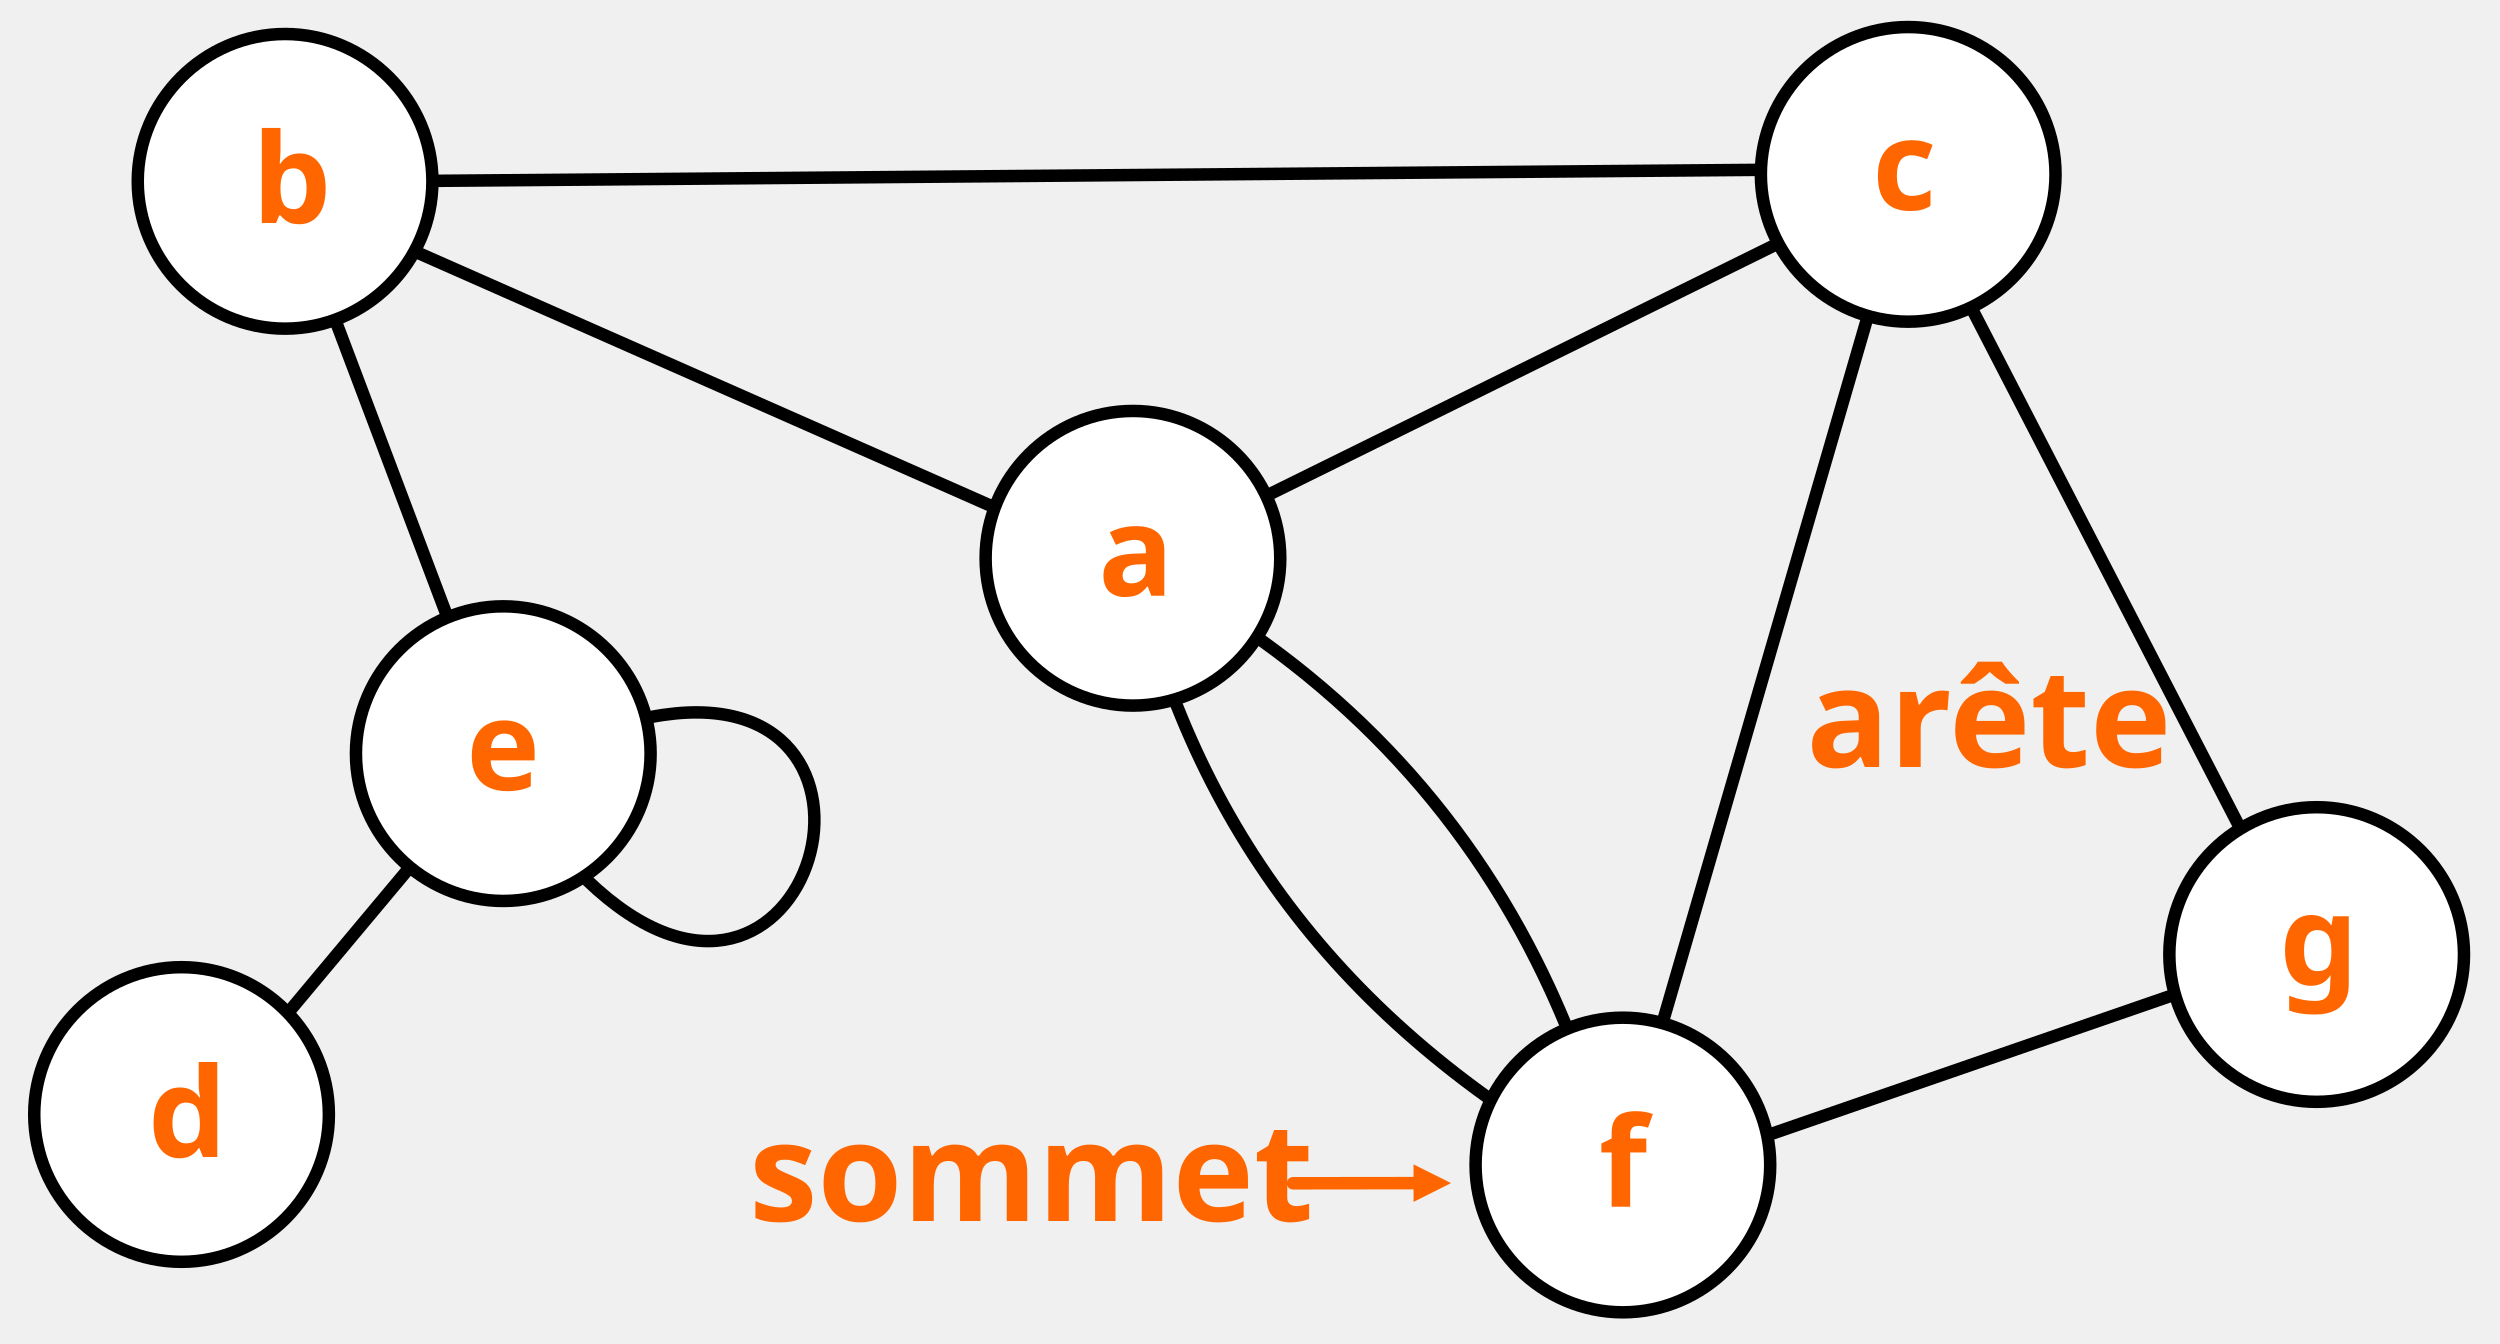
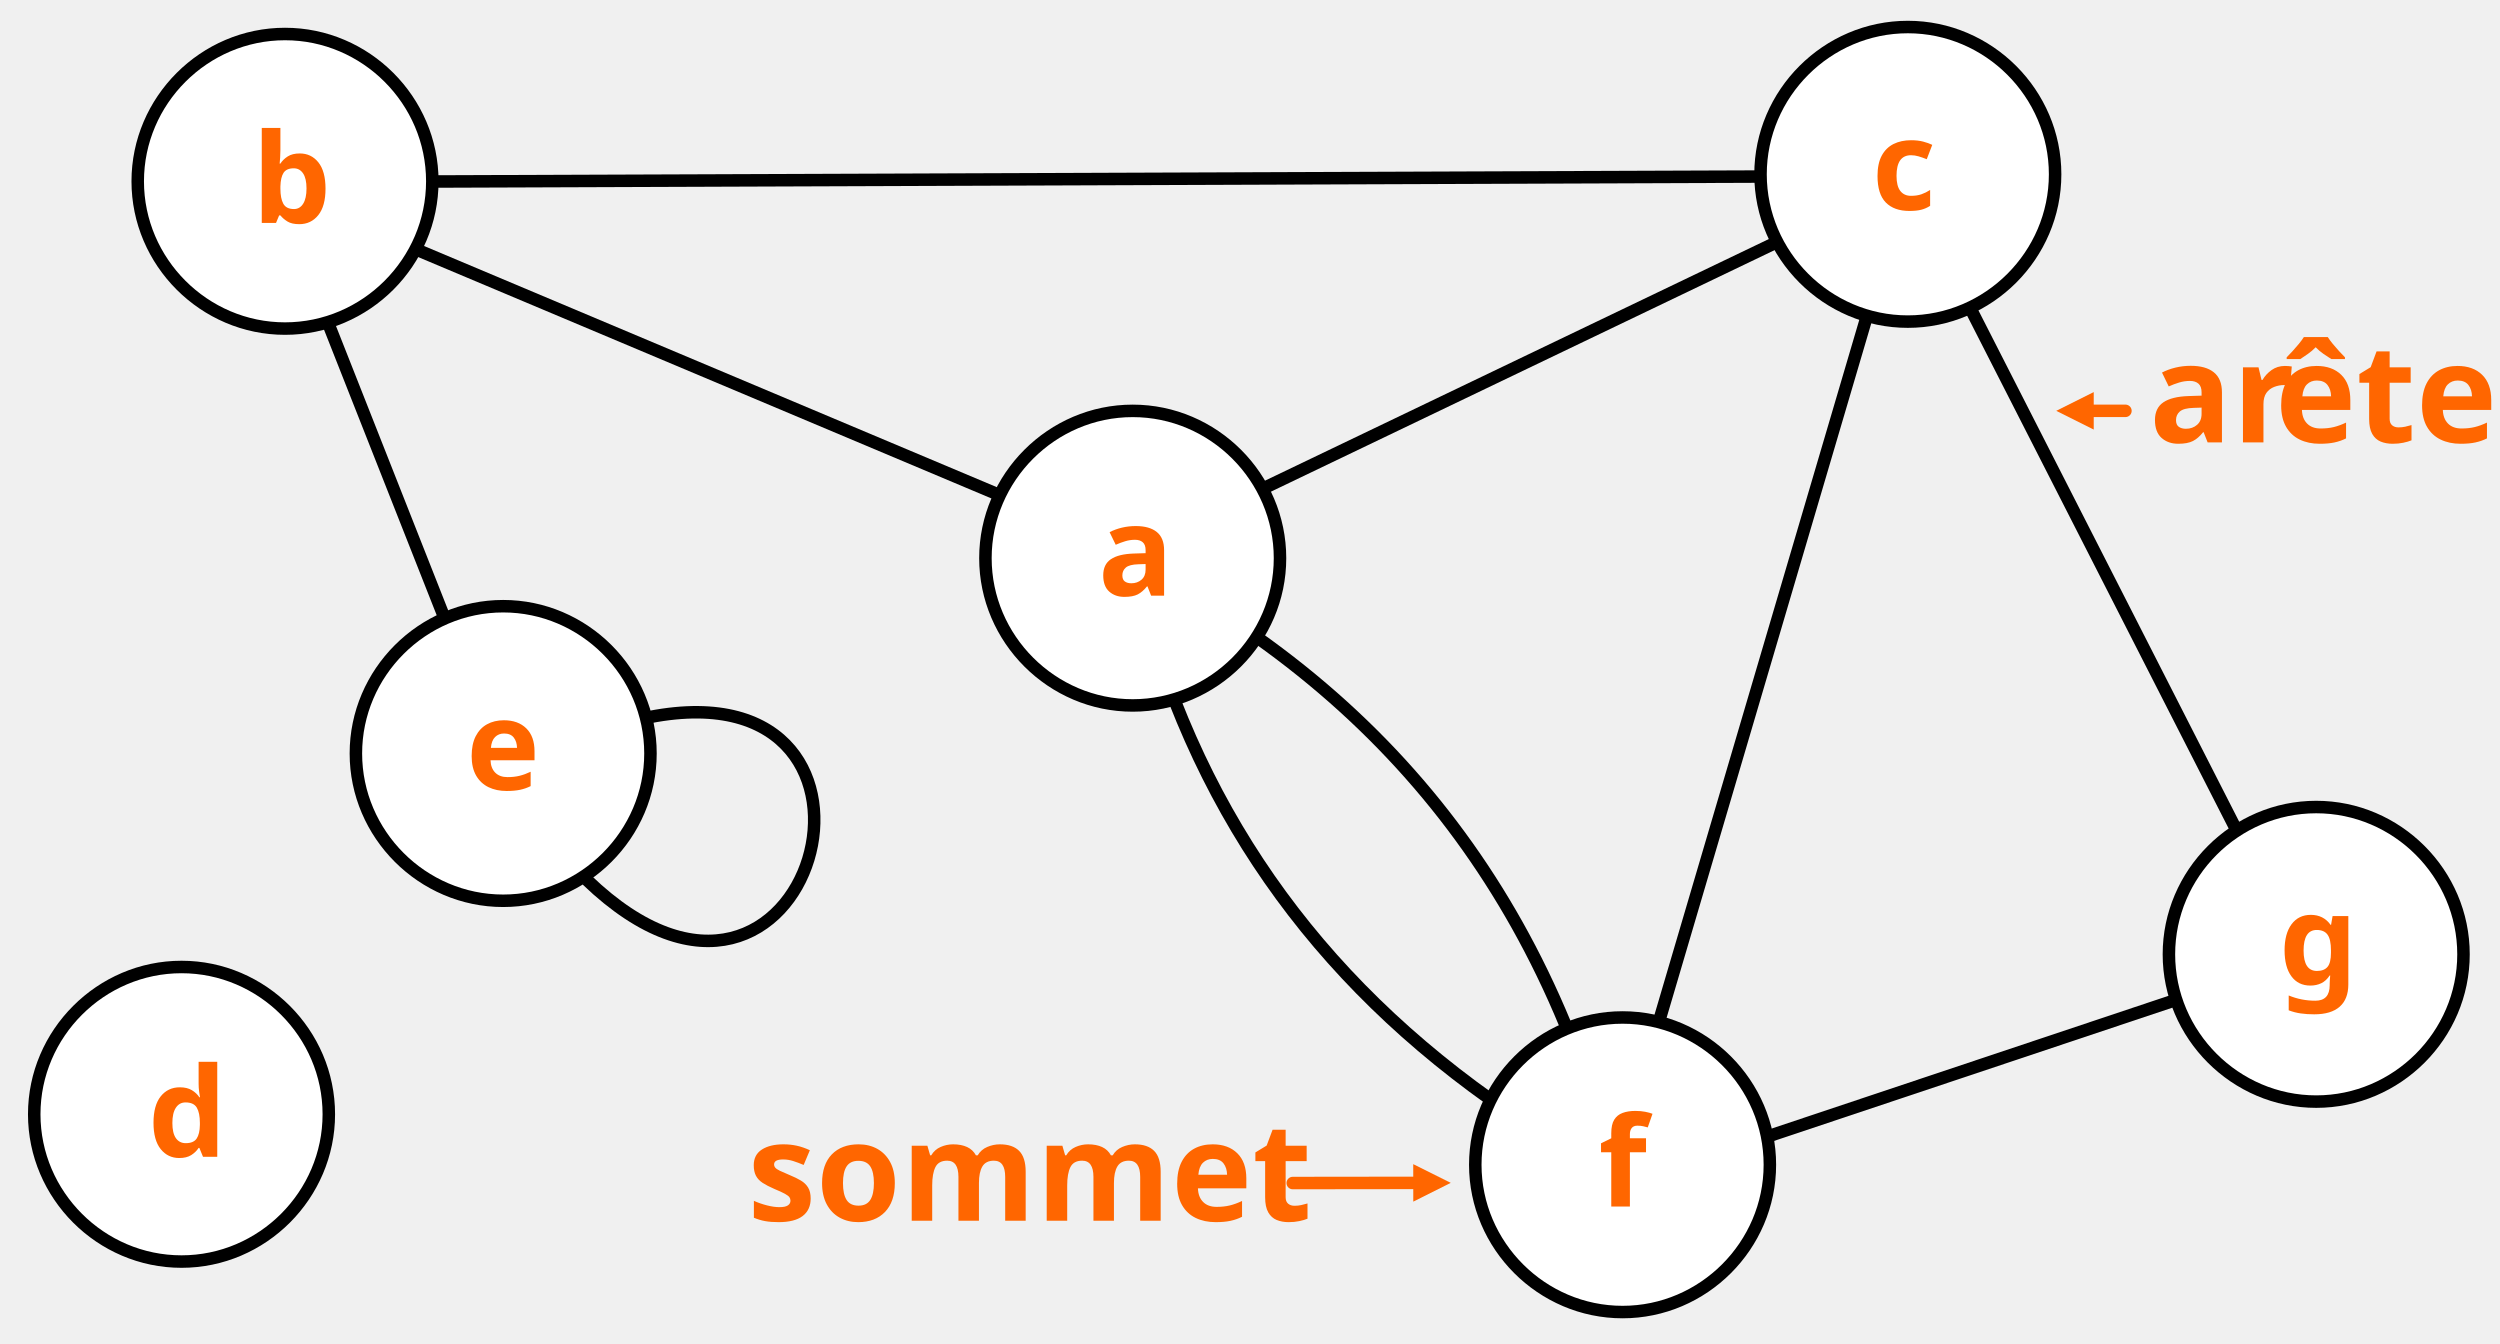
- <svg xmlns="http://www.w3.org/2000/svg" width="100%" height="100%" viewBox="0 0 400 215" version="1.1" xml:space="preserve" style="fill-rule:evenodd;clip-rule:evenodd;">
+ <svg xmlns="http://www.w3.org/2000/svg" width="100%" height="100%" viewBox="0 0 1667 896" version="1.1" xml:space="preserve" style="fill-rule:evenodd;clip-rule:evenodd;">
  <g id="Layer-1">
-     <g id="path5122" transform="matrix(1,0,0,1,-333.259,-122.913)">
-       <path d="M378.571,152.047L414.204,246.415" style="fill:none;stroke:black;stroke-width:2px;" />
+     <g id="undirected">
+       <path id="path5122" d="M219.334,216.802l76.932,194.961" style="fill:none;stroke:#000;stroke-width:8.33px;" />
+       <path id="path51221" d="M837.509,424.486c82.939,58.698 144.078,131.363 186.669,215.912c22.555,44.775 39.908,92.882 52.543,144.013" style="fill:none;stroke:#000;stroke-width:8.33px;" />
+       <path id="path51222" d="M755.027,374.52c33.756,148.22 110.462,267.22 238.878,358.623" style="fill:none;stroke:#000;stroke-width:8.33px;" />
+       <path id="path51223" d="M1490.53,552.038l-224.195,-439.609" style="fill:none;stroke:#000;stroke-width:8.33px;" />
+       <path id="path51224" d="M844.803,324.499l424.384,-203.523" style="fill:none;stroke:#000;stroke-width:8.33px;" />
+       <path id="path51225" d="M1106.77,679.24l164.254,-557.281" style="fill:none;stroke:#000;stroke-width:8.33px;" />
+       <path id="path51226" d="M1078.82,791.203l368.803,-123.367" style="fill:none;stroke:#000;stroke-width:8.33px;" />
+       <path id="path5114" d="M192.082,130.36l471.574,198.569" style="fill:none;stroke:#000;stroke-width:8.33px;" />
+       <path id="path51227" d="M188.8,121.394l982.026,-3.656" style="fill:none;stroke:#000;stroke-width:8.33px;" />
+       <path id="path51228" d="M391.364,586.785c150.163,144.269 229.509,-145.041 41.925,-108.662" style="fill:none;stroke:#000;stroke-width:8.33px;" />
    </g>
-     <g id="path51221" transform="matrix(1,0,0,1,-197.365,-62.1624)">
-       <path d="M378.571,152.047C408.862,167.706 429.814,189.348 443.168,215.858C448.581,226.604 452.746,238.15 455.778,250.421" style="fill:none;stroke:black;stroke-width:2px;" />
+     <g>
+       <path id="path4622" d="M853.509,372.182c0,53.879 -44.336,98.214 -98.214,98.214c-53.879,0 -98.215,-44.335 -98.215,-98.214c0,-53.879 44.336,-98.214 98.215,-98.214c53.878,0 98.214,44.335 98.214,98.214l0,0Z" style="fill:#fff;stroke:#000;stroke-width:8.33px;" />
+       <text x="732.135px" y="397.179px" style="font-family:'SourceSansPro-Bold', 'Source Sans Pro', sans-serif;font-weight:700;font-size:83.333px;fill:#f60;">a</text>
    </g>
-     <g id="path51222" transform="matrix(1,0,0,1,-197.365,-62.1624)">
-       <path d="M378.571,152.047C388.284,194.694 412.812,227.262 455.778,250.421" style="fill:none;stroke:black;stroke-width:2px;" />
+     <g>
+       <path id="path4445" d="M219.255,743.001c0,53.878 -44.336,98.214 -98.215,98.214c-53.878,0 -98.214,-44.336 -98.214,-98.214c0,-53.879 44.336,-98.215 98.214,-98.215c53.879,0 98.215,44.336 98.215,98.215l0,0Z" style="fill:#fff;stroke:#000;stroke-width:8.33px;" />
+       <text x="98.609px" y="771.344px" style="font-family:'SourceSansPro-Bold', 'Source Sans Pro', sans-serif;font-weight:700;font-size:83.333px;fill:#f60;">d</text>
    </g>
-     <g id="path51223" transform="matrix(1,0,0,1,-197.365,-62.1624)">
-       <path d="M378.571,152.047L501.97,91.197" style="fill:none;stroke:black;stroke-width:2px;" />
+     <g>
+       <path id="path4455" d="M433.733,502.427c0,53.879 -44.335,98.215 -98.214,98.215c-53.879,0 -98.214,-44.336 -98.214,-98.215c0,-53.878 44.335,-98.214 98.214,-98.214c53.879,0 98.214,44.336 98.214,98.214l0,0Z" style="fill:#fff;stroke:#000;stroke-width:8.33px;" />
+       <text x="310.755px" y="526.604px" style="font-family:'SourceSansPro-Bold', 'Source Sans Pro', sans-serif;font-weight:700;font-size:83.333px;fill:#f60;">e</text>
    </g>
-     <g id="path51224" transform="matrix(1,0,0,1,-197.365,-62.1624)">
-       <path d="M456.806,248.422L502.41,91.433" style="fill:none;stroke:black;stroke-width:2px;" />
+     <g>
+       <path id="path4016" d="M288.264,120.887c0,53.879 -44.336,98.215 -98.214,98.215c-53.879,0 -98.215,-44.336 -98.215,-98.215c0,-53.878 44.336,-98.214 98.215,-98.214c53.878,0 98.214,44.336 98.214,98.214l0,0Z" style="fill:#fff;stroke:#000;stroke-width:8.33px;" />
+       <text x="168.049px" y="148.65px" style="font-family:'SourceSansPro-Bold', 'Source Sans Pro', sans-serif;font-weight:700;font-size:83.333px;fill:#f60;">b</text>
    </g>
-     <g id="path51225" transform="matrix(1,0,0,1,-119.655,37.8416)">
-       <path d="M378.571,152.047L490.958,113.206" style="fill:none;stroke:black;stroke-width:2px;" />
+     <g>
+       <path id="path4602" d="M1180.15,776.666c0,53.878 -44.335,98.214 -98.214,98.214c-53.879,0 -98.215,-44.336 -98.215,-98.214c0,-53.879 44.336,-98.215 98.215,-98.215c53.879,0 98.214,44.336 98.214,98.215l0,0Z" style="fill:#fff;stroke:#000;stroke-width:8.33px;" />
+       <text x="1065.89px" y="804.509px" style="font-family:'SourceSansPro-Bold', 'Source Sans Pro', sans-serif;font-weight:700;font-size:83.333px;fill:#f60;">f</text>
    </g>
-     <g id="path5114" transform="matrix(1,0,0,1,-80.8232,-76.6395)">
-       <path d="M126.923,107.926L262.064,167.595" style="fill:none;stroke:black;stroke-width:2px;" />
+     <g>
+       <path id="path4752" d="M1642.66,636.343c0,53.879 -44.336,98.214 -98.214,98.214c-53.879,0 -98.215,-44.335 -98.215,-98.214c0,-53.879 44.336,-98.214 98.215,-98.214c53.878,0 98.214,44.335 98.214,98.214l0,0Z" style="fill:#fff;stroke:#000;stroke-width:8.33px;" />
+       <text x="1519.61px" y="656.353px" style="font-family:'SourceSansPro-Bold', 'Source Sans Pro', sans-serif;font-weight:700;font-size:83.333px;fill:#f60;">g</text>
    </g>
-     <g id="path51226" transform="matrix(1,0,0,1,-333.259,-122.913)">
-       <path d="M378.571,152.047L637.18,149.896" style="fill:none;stroke:black;stroke-width:2px;" />
+     <g>
+       <path id="path4863" d="M1370.35,116.237c0,53.879 -44.335,98.215 -98.214,98.215c-53.879,0 -98.214,-44.336 -98.214,-98.215c0,-53.878 44.335,-98.214 98.214,-98.214c53.879,0 98.214,44.336 98.214,98.214l0,0Z" style="fill:#fff;stroke:#000;stroke-width:8.33px;" />
+       <text x="1248.18px" y="139.833px" style="font-family:'SourceSansPro-Bold', 'Source Sans Pro', sans-serif;font-weight:700;font-size:83.333px;fill:#f60;">c</text>
    </g>
-     <g id="path51227" transform="matrix(1,0,0,1,-333.259,-122.913)">
-       <path d="M702.82,276.983L637.18,149.896" style="fill:none;stroke:black;stroke-width:2px;" />
-     </g>
-     <g id="path51228" transform="matrix(1,0,0,1,-350.37,31.3779)">
-       <path d="M378.571,152.047L430.543,89.93" style="fill:none;stroke:black;stroke-width:2px;" />
-     </g>
-     <g id="path51229" transform="matrix(1,0,0,1,-350.37,31.3779)">
-       <path d="M444.297,109.45C480.336,144.075 499.379,74.641 454.359,83.372" style="fill:none;stroke:black;stroke-width:2px;" />
-     </g>
-     <g transform="matrix(1,0,0,1,-34.1108,61.9823)">
-       <g id="path4622" transform="matrix(1,0,0,1,156.096,-32.0681)">
-         <path d="M82.857,59.409C82.857,72.34 72.217,82.981 59.286,82.981C46.355,82.981 35.714,72.34 35.714,59.409C35.714,46.479 46.355,35.838 59.286,35.838C72.217,35.838 82.857,46.479 82.857,59.409L82.857,59.409Z" style="fill:white;stroke:black;stroke-width:2px;" />
-       </g>
-       <g transform="matrix(1,0,0,1,53.7056,-13.7736)">
-         <text x="156.117px" y="47.114px" style="font-family:'SourceSansPro-Bold', 'Source Sans Pro', sans-serif;font-weight:700;font-size:20px;fill:rgb(255,102,0);">a</text>
-       </g>
-     </g>
-     <g transform="matrix(1,0,0,1,2.95392,9.5979)">
-       <g id="path4445" transform="matrix(1,0,0,1,-33.1899,109.313)">
-         <path d="M82.857,59.409C82.857,72.34 72.217,82.981 59.286,82.981C46.355,82.981 35.714,72.34 35.714,59.409C35.714,46.479 46.355,35.838 59.286,35.838C72.217,35.838 82.857,46.479 82.857,59.409L82.857,59.409Z" style="fill:white;stroke:black;stroke-width:2px;" />
-       </g>
-       <g transform="matrix(1,0,0,1,-135.405,128.411)">
-         <text x="156.117px" y="47.114px" style="font-family:'SourceSansPro-Bold', 'Source Sans Pro', sans-serif;font-weight:700;font-size:20px;fill:rgb(255,102,0);">d</text>
-       </g>
-     </g>
-     <g transform="matrix(1,0,0,1,-88.4284,-48.1397)">
-       <g id="path4455" transform="matrix(1,0,0,1,109.667,109.313)">
-         <path d="M82.857,59.409C82.857,72.34 72.217,82.981 59.286,82.981C46.355,82.981 35.714,72.34 35.714,59.409C35.714,46.479 46.355,35.838 59.286,35.838C72.217,35.838 82.857,46.479 82.857,59.409L82.857,59.409Z" style="fill:white;stroke:black;stroke-width:2px;" />
-       </g>
-       <g transform="matrix(1,0,0,1,6.89225,127.411)">
-         <text x="156.117px" y="47.114px" style="font-family:'SourceSansPro-Bold', 'Source Sans Pro', sans-serif;font-weight:700;font-size:20px;fill:rgb(255,102,0);">e</text>
-       </g>
-     </g>
-     <g transform="matrix(1,0,0,1,-51.1979,-61.6617)">
-       <g id="path4016" transform="matrix(1,0,0,1,37.5241,31.2652)">
-         <path d="M82.857,59.409C82.857,72.34 72.217,82.981 59.286,82.981C46.355,82.981 35.714,72.34 35.714,59.409C35.714,46.479 46.355,35.838 59.286,35.838C72.217,35.838 82.857,46.479 82.857,59.409L82.857,59.409Z" style="fill:white;stroke:black;stroke-width:2px;" />
-       </g>
-       <g transform="matrix(1,0,0,1,-64.5878,50.2235)">
-         <text x="156.117px" y="47.114px" style="font-family:'SourceSansPro-Bold', 'Source Sans Pro', sans-serif;font-weight:700;font-size:20px;fill:rgb(255,102,0);">b</text>
-       </g>
-     </g>
-     <g transform="matrix(1,0,0,1,-2.14573,17.6775)">
-       <g id="path4602" transform="matrix(1,0,0,1,202.524,109.313)">
-         <path d="M82.857,59.409C82.857,72.34 72.217,82.981 59.286,82.981C46.355,82.981 35.714,72.34 35.714,59.409C35.714,46.479 46.355,35.838 59.286,35.838C72.217,35.838 82.857,46.479 82.857,59.409L82.857,59.409Z" style="fill:white;stroke:black;stroke-width:2px;" />
-       </g>
-       <g transform="matrix(1,0,0,1,101.842,128.291)">
-         <text x="156.117px" y="47.114px" style="font-family:'SourceSansPro-Bold', 'Source Sans Pro', sans-serif;font-weight:700;font-size:20px;fill:rgb(255,102,0);">f</text>
-       </g>
-     </g>
-     <g transform="matrix(1,0,0,1,-34,-16)">
-       <g id="path4752" transform="matrix(1,0,0,1,345.381,109.313)">
-         <path d="M82.857,59.409C82.857,72.34 72.217,82.981 59.286,82.981C46.355,82.981 35.714,72.34 35.714,59.409C35.714,46.479 46.355,35.838 59.286,35.838C72.217,35.838 82.857,46.479 82.857,59.409L82.857,59.409Z" style="fill:white;stroke:black;stroke-width:2px;" />
-       </g>
-       <g transform="matrix(1,0,0,1,242.589,126.411)">
-         <text x="156.117px" y="47.114px" style="font-family:'SourceSansPro-Bold', 'Source Sans Pro', sans-serif;font-weight:700;font-size:20px;fill:rgb(255,102,0);">g</text>
-       </g>
-     </g>
-     <g transform="matrix(1,0,0,1,-27.2119,-62.7777)">
-       <g id="path4863" transform="matrix(1,0,0,1,273.238,31.2653)">
-         <path d="M82.857,59.409C82.857,72.34 72.217,82.981 59.286,82.981C46.355,82.981 35.714,72.34 35.714,59.409C35.714,46.479 46.355,35.838 59.286,35.838C72.217,35.838 82.857,46.479 82.857,59.409L82.857,59.409Z" style="fill:white;stroke:black;stroke-width:2px;" />
-       </g>
-       <g transform="matrix(1,0,0,1,170.658,49.2235)">
-         <text x="156.117px" y="47.114px" style="font-family:'SourceSansPro-Bold', 'Source Sans Pro', sans-serif;font-weight:700;font-size:20px;fill:rgb(255,102,0);">c</text>
-       </g>
-     </g>
-     <g transform="matrix(1,0,0,1,22.0684,164.794)">
-       <text x="97.786px" y="30.568px" style="font-family:'SourceSansPro-Bold', 'Source Sans Pro', sans-serif;font-weight:700;font-size:22px;fill:rgb(255,102,0);">sommet</text>
-     </g>
-     <g transform="matrix(1,0,0,1,189.222,92.1542)">
-       <text x="99.796px" y="30.568px" style="font-family:'SourceSansPro-Bold', 'Source Sans Pro', sans-serif;font-weight:700;font-size:22px;fill:rgb(255,102,0);">arête</text>
-     </g>
-     <g transform="matrix(1,0,0,1,-61.8545,-8.21063)">
-       <g transform="matrix(1,-0,-0,1,61.8545,8.21063)">
-         <path d="M226.163,186.301L232.166,189.293L226.17,192.301L226.163,186.301Z" style="fill:rgb(255,102,0);" />
-         <path d="M206.882,189.324C206.882,189.324 220.033,189.308 227.366,189.299" style="fill:none;stroke:rgb(255,102,0);stroke-width:2px;stroke-linecap:round;stroke-linejoin:round;stroke-miterlimit:1.5;" />
-       </g>
-     </g>
+     <path d="M942.344,776.253l25.015,12.47l-24.985,12.53l-0.03,-25Z" style="fill:#f60;" />
+     <path d="M862.007,788.85c0,0 54.798,-0.066 85.352,-0.103" style="fill:none;stroke:#f60;stroke-width:8.33px;stroke-linecap:round;stroke-linejoin:round;stroke-miterlimit:1.5;" />
+     <text x="498.477px" y="814.008px" style="font-family:'SourceSansPro-Bold', 'Source Sans Pro', sans-serif;font-weight:700;font-size:91.667px;fill:#f60;">sommet</text>
+     <path d="M1396.1,286.445l-25,-12.5l25,-12.5l0,25Z" style="fill:#f60;" />
+     <path d="M1417.23,273.945l-26.127,0" style="fill:none;stroke:#f60;stroke-width:8.33px;stroke-linecap:round;stroke-linejoin:round;stroke-miterlimit:1.5;" />
+     <text x="1433.09px" y="294.984px" style="font-family:'SourceSansPro-Bold', 'Source Sans Pro', sans-serif;font-weight:700;font-size:91.667px;fill:#f60;">ar<tspan x="1516.96px 1563.53px 1596.99px " y="294.984px 294.984px 294.984px ">ête</tspan>
+     </text>
  </g>
</svg>
